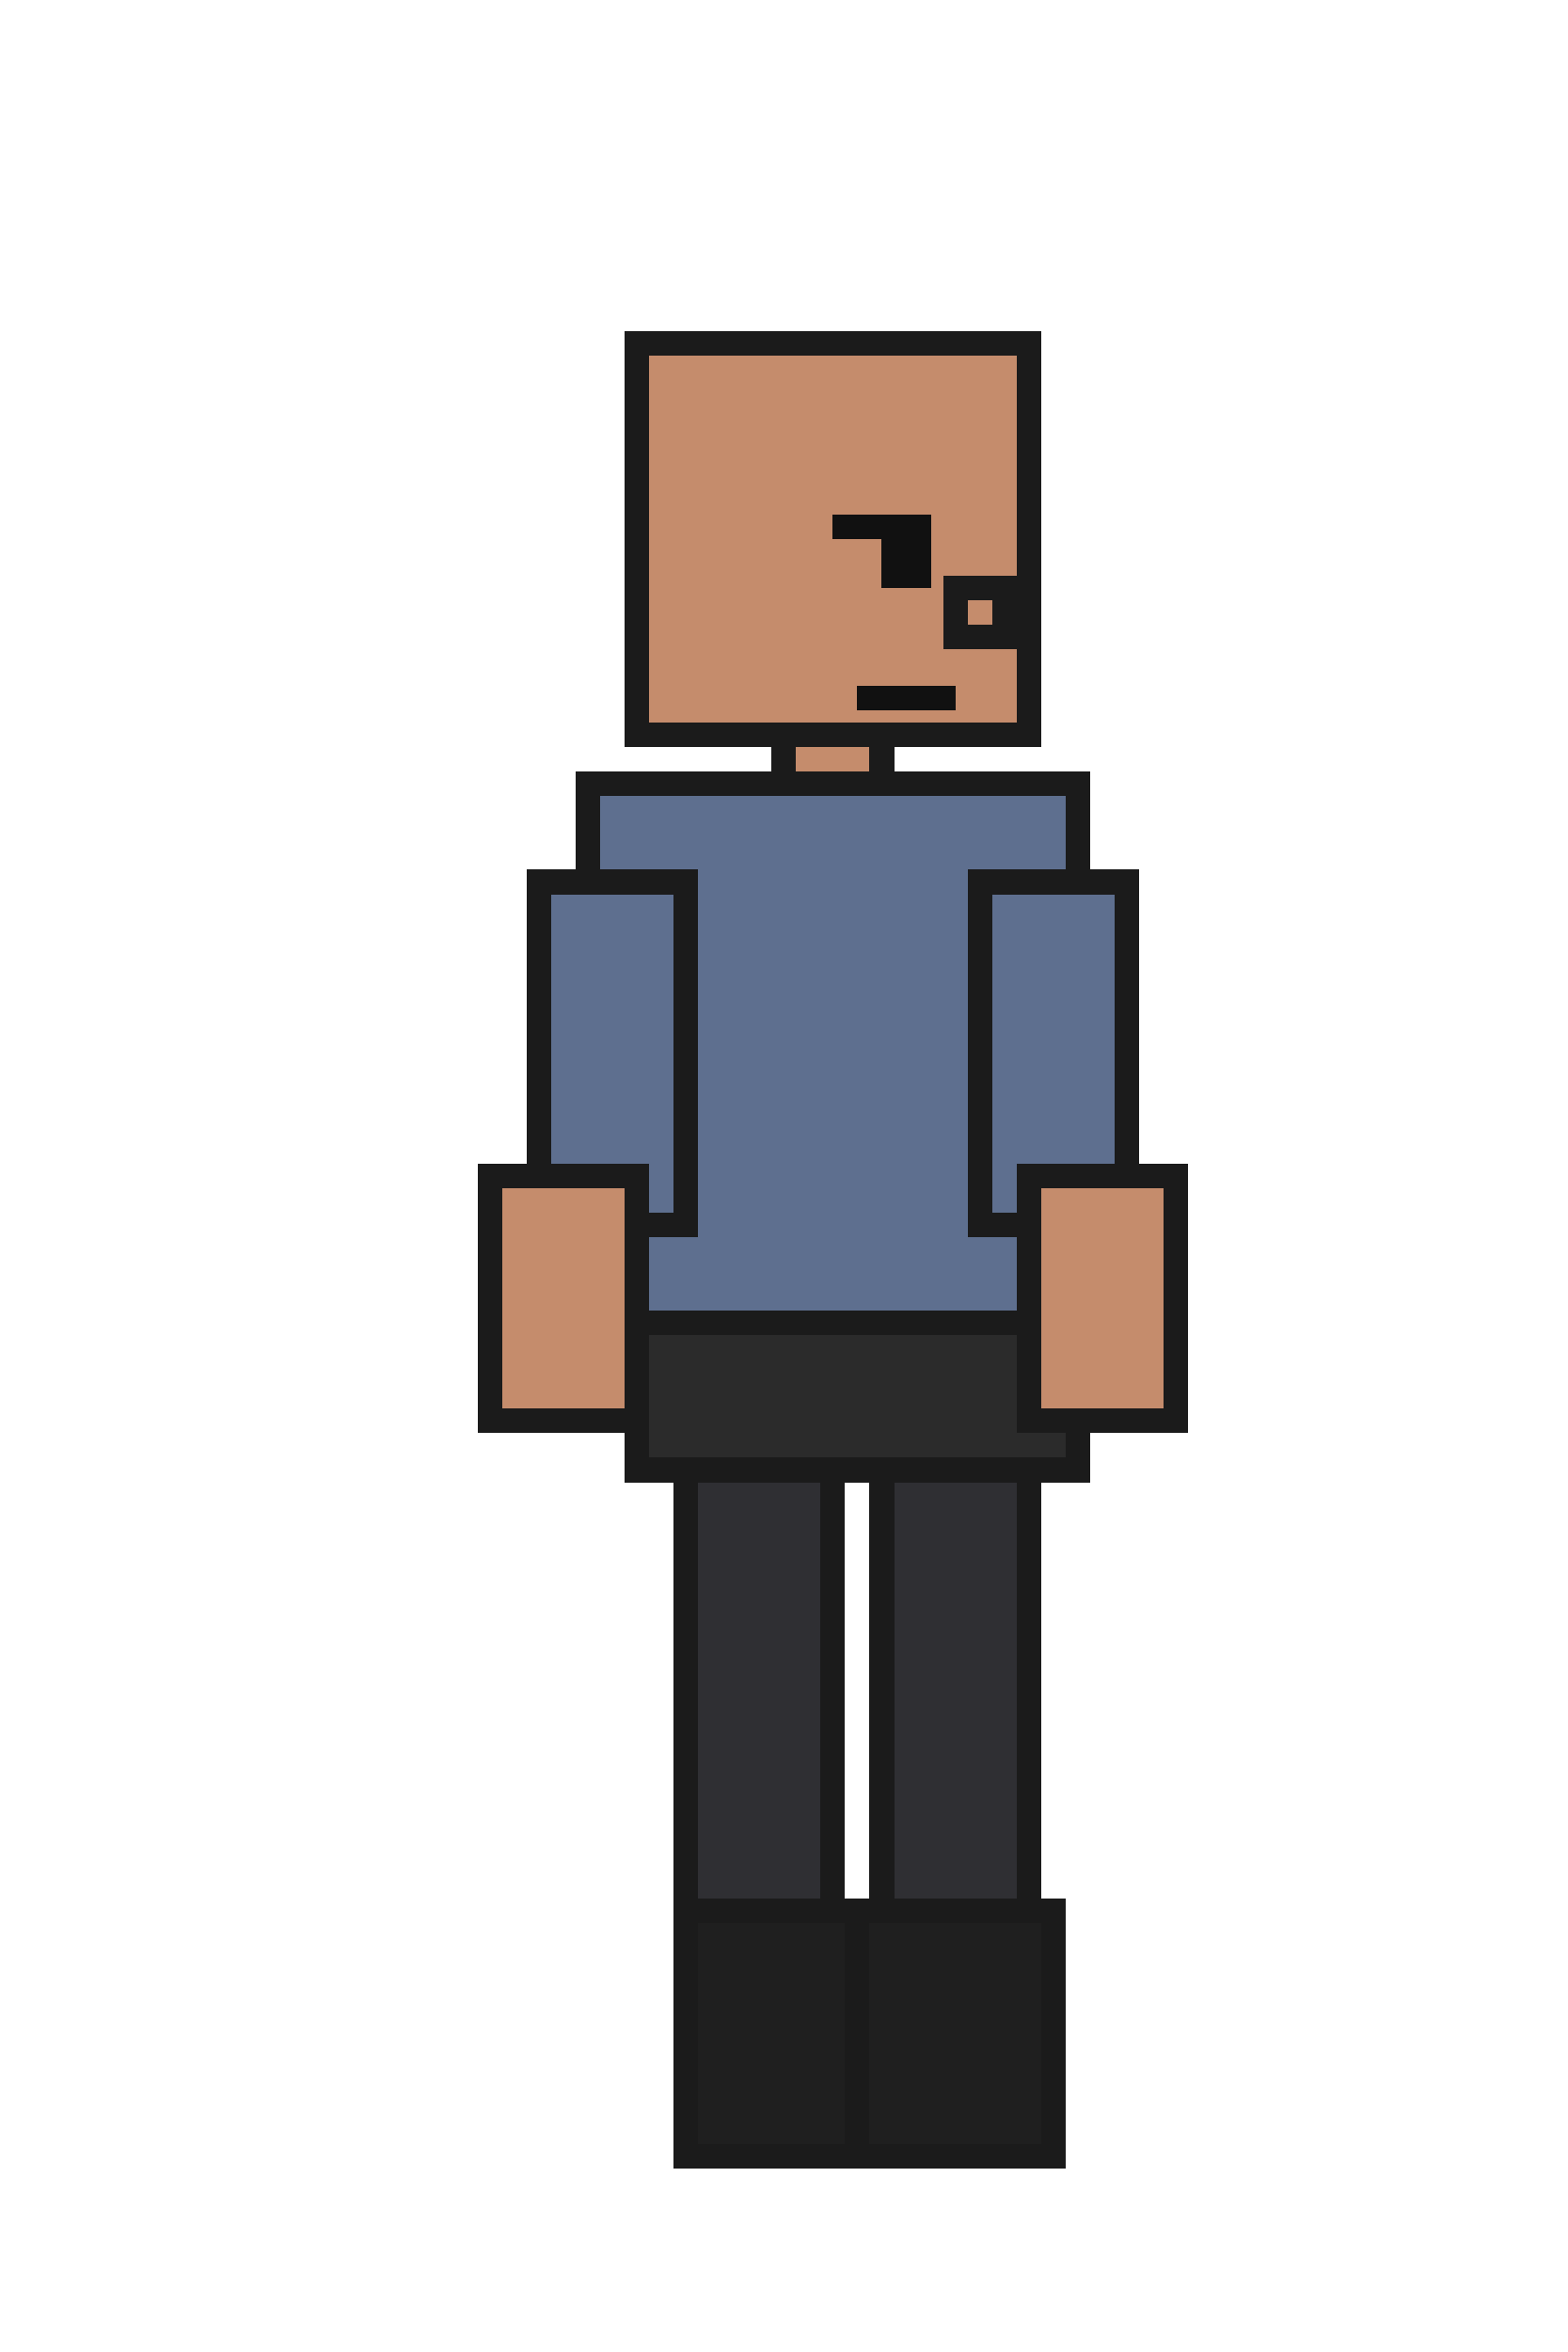
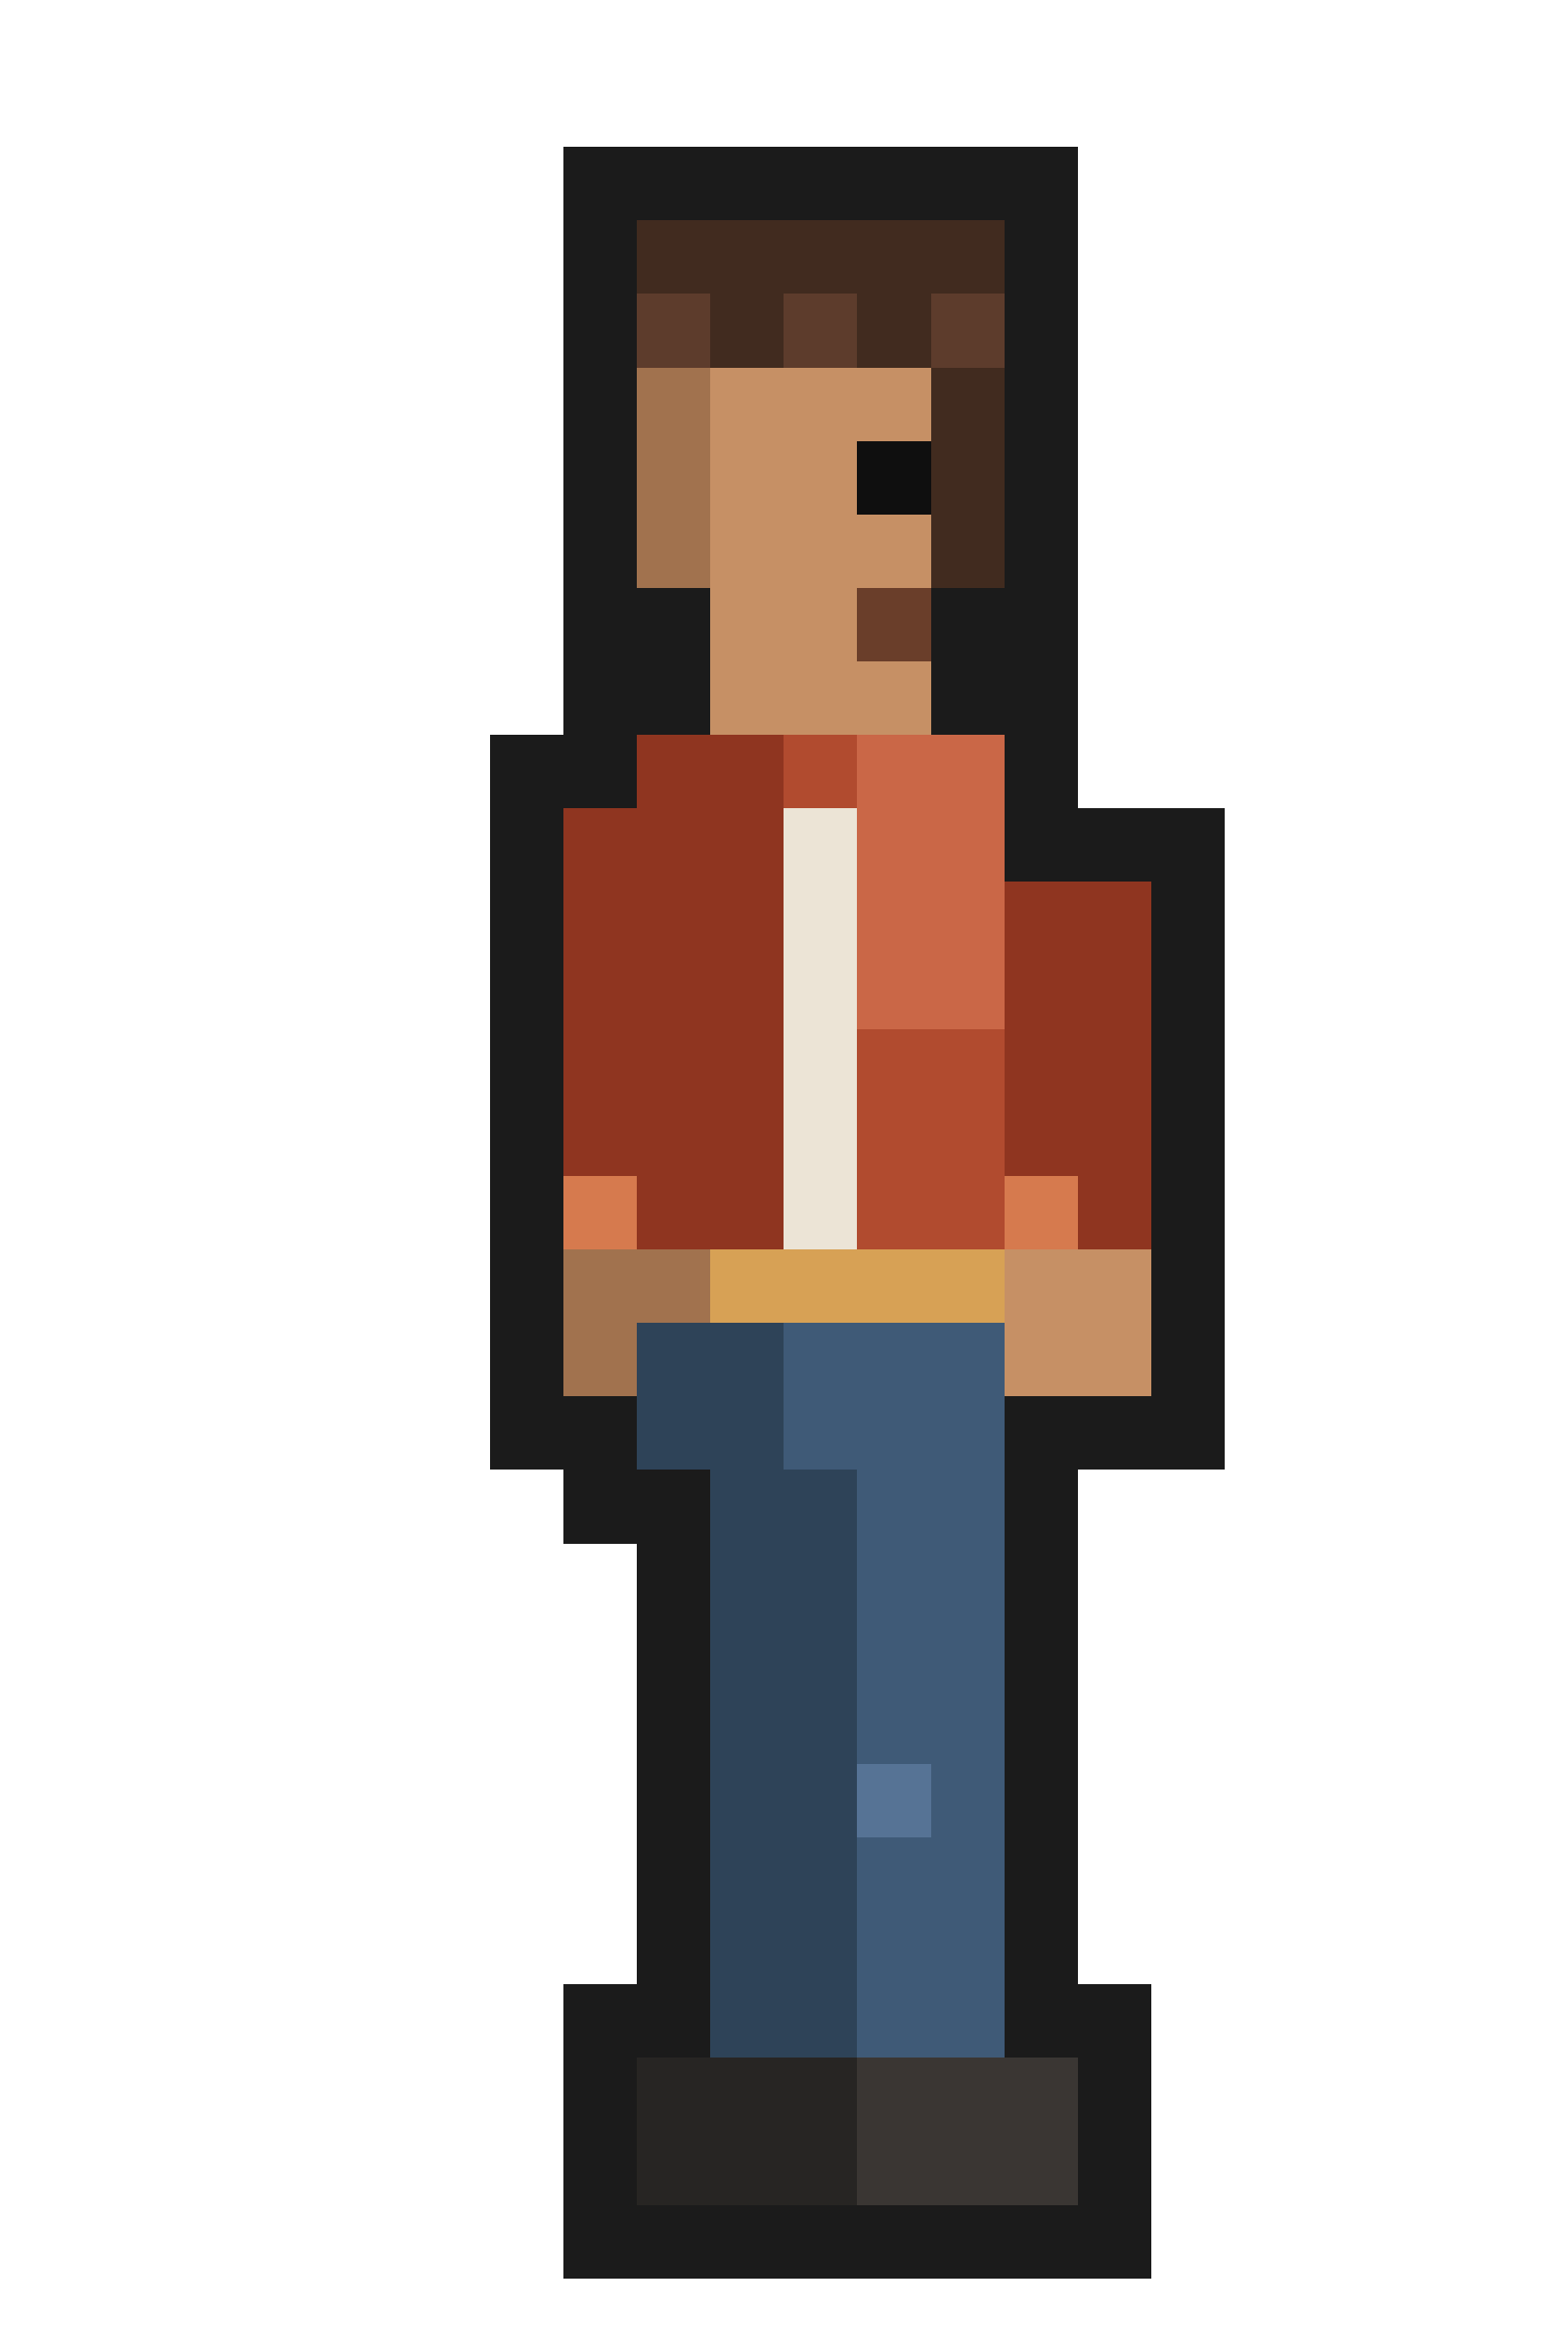
<svg xmlns="http://www.w3.org/2000/svg" width="64" height="96" viewBox="0 0 64 96" shape-rendering="crispEdges">
-   <g stroke-linejoin="miter" stroke-linecap="butt">
-     <rect x="28" y="60" width="6" height="18" fill="#2F2F33" stroke="#1b1b1b" stroke-width="1" shape-rendering="crispEdges" />
-     <rect x="28" y="78" width="7" height="10" fill="#1F1F1F" stroke="#1b1b1b" stroke-width="1" shape-rendering="crispEdges" />
-     <rect x="36" y="60" width="6" height="18" fill="#2F2F33" stroke="#1b1b1b" stroke-width="1" shape-rendering="crispEdges" />
-     <rect x="35" y="78" width="8" height="10" fill="#1F1F1F" stroke="#1b1b1b" stroke-width="1" shape-rendering="crispEdges" />
-     <rect x="24" y="32" width="20" height="22" fill="#5E6F8F" stroke="#1b1b1b" stroke-width="1" shape-rendering="crispEdges" />
-     <rect x="26" y="54" width="18" height="6" fill="#2B2B2B" stroke="#1b1b1b" stroke-width="1" shape-rendering="crispEdges" />
-     <rect x="22" y="36" width="6" height="14" fill="#5E6F8F" stroke="#1b1b1b" stroke-width="1" shape-rendering="crispEdges" />
-     <rect x="20" y="48" width="6" height="10" fill="#C58C6C" stroke="#1b1b1b" stroke-width="1" shape-rendering="crispEdges" />
-     <rect x="40" y="36" width="6" height="14" fill="#5E6F8F" stroke="#1b1b1b" stroke-width="1" shape-rendering="crispEdges" />
-     <rect x="42" y="48" width="6" height="10" fill="#C58C6C" stroke="#1b1b1b" stroke-width="1" shape-rendering="crispEdges" />
-     <rect x="26" y="14" width="16" height="16" fill="#C58C6C" stroke="#1b1b1b" stroke-width="1" shape-rendering="crispEdges" />
-     <rect x="32" y="30" width="4" height="2" fill="#C58C6C" stroke="#1b1b1b" stroke-width="1" shape-rendering="crispEdges" />
-     <rect x="36" y="22" width="2" height="2" fill="#111111" stroke="none" stroke-width="1" shape-rendering="crispEdges" />
-     <rect x="34" y="21" width="4" height="1" fill="#111111" stroke="none" stroke-width="1" shape-rendering="crispEdges" />
-     <rect x="39" y="24" width="2" height="2" fill="#C58C6C" stroke="#1b1b1b" stroke-width="1" shape-rendering="crispEdges" />
-     <rect x="35" y="28" width="4" height="1" fill="#111111" stroke="none" stroke-width="1" shape-rendering="crispEdges" />
+   <g>
+     <rect x="23" y="6" width="3" height="3" fill="#1b1b1b" />
+     <rect x="26" y="6" width="3" height="3" fill="#1b1b1b" />
+     <rect x="29" y="6" width="3" height="3" fill="#1b1b1b" />
+     <rect x="23" y="9" width="3" height="3" fill="#1b1b1b" />
+     <rect x="23" y="12" width="3" height="3" fill="#1b1b1b" />
+     <rect x="32" y="6" width="3" height="3" fill="#1b1b1b" />
+     <rect x="35" y="6" width="3" height="3" fill="#1b1b1b" />
+     <rect x="38" y="6" width="3" height="3" fill="#1b1b1b" />
+     <rect x="41" y="6" width="3" height="3" fill="#1b1b1b" />
+     <rect x="41" y="9" width="3" height="3" fill="#1b1b1b" />
+     <rect x="41" y="12" width="3" height="3" fill="#1b1b1b" />
+     <rect x="23" y="15" width="3" height="3" fill="#1b1b1b" />
+     <rect x="41" y="15" width="3" height="3" fill="#1b1b1b" />
+     <rect x="23" y="18" width="3" height="3" fill="#1b1b1b" />
+     <rect x="41" y="18" width="3" height="3" fill="#1b1b1b" />
+     <rect x="23" y="21" width="3" height="3" fill="#1b1b1b" />
+     <rect x="41" y="21" width="3" height="3" fill="#1b1b1b" />
+     <rect x="23" y="24" width="3" height="3" fill="#1b1b1b" />
+     <rect x="26" y="24" width="3" height="3" fill="#1b1b1b" />
+     <rect x="38" y="24" width="3" height="3" fill="#1b1b1b" />
+     <rect x="41" y="24" width="3" height="3" fill="#1b1b1b" />
+     <rect x="26" y="27" width="3" height="3" fill="#1b1b1b" />
+     <rect x="38" y="27" width="3" height="3" fill="#1b1b1b" />
+     <rect x="23" y="27" width="3" height="3" fill="#1b1b1b" />
+     <rect x="23" y="30" width="3" height="3" fill="#1b1b1b" />
+     <rect x="41" y="27" width="3" height="3" fill="#1b1b1b" />
+     <rect x="41" y="30" width="3" height="3" fill="#1b1b1b" />
+     <rect x="41" y="33" width="3" height="3" fill="#1b1b1b" />
+     <rect x="20" y="30" width="3" height="3" fill="#1b1b1b" />
+     <rect x="20" y="33" width="3" height="3" fill="#1b1b1b" />
+     <rect x="20" y="36" width="3" height="3" fill="#1b1b1b" />
+     <rect x="20" y="39" width="3" height="3" fill="#1b1b1b" />
+     <rect x="44" y="33" width="3" height="3" fill="#1b1b1b" />
+     <rect x="47" y="33" width="3" height="3" fill="#1b1b1b" />
+     <rect x="47" y="36" width="3" height="3" fill="#1b1b1b" />
+     <rect x="47" y="39" width="3" height="3" fill="#1b1b1b" />
+     <rect x="20" y="42" width="3" height="3" fill="#1b1b1b" />
+     <rect x="47" y="42" width="3" height="3" fill="#1b1b1b" />
+     <rect x="20" y="45" width="3" height="3" fill="#1b1b1b" />
+     <rect x="47" y="45" width="3" height="3" fill="#1b1b1b" />
+     <rect x="20" y="48" width="3" height="3" fill="#1b1b1b" />
+     <rect x="47" y="48" width="3" height="3" fill="#1b1b1b" />
+     <rect x="20" y="51" width="3" height="3" fill="#1b1b1b" />
+     <rect x="47" y="51" width="3" height="3" fill="#1b1b1b" />
+     <rect x="20" y="54" width="3" height="3" fill="#1b1b1b" />
+     <rect x="47" y="54" width="3" height="3" fill="#1b1b1b" />
+     <rect x="20" y="57" width="3" height="3" fill="#1b1b1b" />
+     <rect x="23" y="57" width="3" height="3" fill="#1b1b1b" />
+     <rect x="41" y="57" width="3" height="3" fill="#1b1b1b" />
+     <rect x="44" y="57" width="3" height="3" fill="#1b1b1b" />
+     <rect x="47" y="57" width="3" height="3" fill="#1b1b1b" />
+     <rect x="23" y="60" width="3" height="3" fill="#1b1b1b" />
+     <rect x="26" y="60" width="3" height="3" fill="#1b1b1b" />
+     <rect x="41" y="60" width="3" height="3" fill="#1b1b1b" />
+     <rect x="26" y="63" width="3" height="3" fill="#1b1b1b" />
+     <rect x="41" y="63" width="3" height="3" fill="#1b1b1b" />
+     <rect x="26" y="66" width="3" height="3" fill="#1b1b1b" />
+     <rect x="41" y="66" width="3" height="3" fill="#1b1b1b" />
+     <rect x="26" y="69" width="3" height="3" fill="#1b1b1b" />
+     <rect x="41" y="69" width="3" height="3" fill="#1b1b1b" />
+     <rect x="26" y="72" width="3" height="3" fill="#1b1b1b" />
+     <rect x="41" y="72" width="3" height="3" fill="#1b1b1b" />
+     <rect x="26" y="75" width="3" height="3" fill="#1b1b1b" />
+     <rect x="41" y="75" width="3" height="3" fill="#1b1b1b" />
+     <rect x="26" y="78" width="3" height="3" fill="#1b1b1b" />
+     <rect x="41" y="78" width="3" height="3" fill="#1b1b1b" />
+     <rect x="26" y="81" width="3" height="3" fill="#1b1b1b" />
+     <rect x="41" y="81" width="3" height="3" fill="#1b1b1b" />
+     <rect x="23" y="81" width="3" height="3" fill="#1b1b1b" />
+     <rect x="23" y="84" width="3" height="3" fill="#1b1b1b" />
+     <rect x="23" y="87" width="3" height="3" fill="#1b1b1b" />
+     <rect x="44" y="81" width="3" height="3" fill="#1b1b1b" />
+     <rect x="44" y="84" width="3" height="3" fill="#1b1b1b" />
+     <rect x="44" y="87" width="3" height="3" fill="#1b1b1b" />
+     <rect x="23" y="90" width="3" height="3" fill="#1b1b1b" />
+     <rect x="26" y="90" width="3" height="3" fill="#1b1b1b" />
+     <rect x="29" y="90" width="3" height="3" fill="#1b1b1b" />
+     <rect x="32" y="90" width="3" height="3" fill="#1b1b1b" />
+     <rect x="35" y="90" width="3" height="3" fill="#1b1b1b" />
+     <rect x="38" y="90" width="3" height="3" fill="#1b1b1b" />
+     <rect x="41" y="90" width="3" height="3" fill="#1b1b1b" />
+     <rect x="44" y="90" width="3" height="3" fill="#1b1b1b" />
+     <rect x="26" y="9" width="3" height="3" fill="#412b1f" />
+     <rect x="29" y="9" width="3" height="3" fill="#412b1f" />
+     <rect x="32" y="9" width="3" height="3" fill="#412b1f" />
+     <rect x="35" y="9" width="3" height="3" fill="#412b1f" />
+     <rect x="38" y="9" width="3" height="3" fill="#412b1f" />
+     <rect x="26" y="12" width="3" height="3" fill="#5d3c2c" />
+     <rect x="29" y="12" width="3" height="3" fill="#412b1f" />
+     <rect x="32" y="12" width="3" height="3" fill="#5d3c2c" />
+     <rect x="35" y="12" width="3" height="3" fill="#412b1f" />
+     <rect x="38" y="12" width="3" height="3" fill="#5d3c2c" />
+     <rect x="26" y="15" width="3" height="3" fill="#a1724e" />
+     <rect x="29" y="15" width="3" height="3" fill="#c69065" />
+     <rect x="32" y="15" width="3" height="3" fill="#c69065" />
+     <rect x="35" y="15" width="3" height="3" fill="#c69065" />
+     <rect x="38" y="15" width="3" height="3" fill="#412b1f" />
+     <rect x="26" y="18" width="3" height="3" fill="#a1724e" />
+     <rect x="29" y="18" width="3" height="3" fill="#c69065" />
+     <rect x="32" y="18" width="3" height="3" fill="#c69065" />
+     <rect x="35" y="18" width="3" height="3" fill="#0f0f0f" />
+     <rect x="38" y="18" width="3" height="3" fill="#412b1f" />
+     <rect x="26" y="21" width="3" height="3" fill="#a1724e" />
+     <rect x="29" y="21" width="3" height="3" fill="#c69065" />
+     <rect x="32" y="21" width="3" height="3" fill="#c69065" />
+     <rect x="35" y="21" width="3" height="3" fill="#c69065" />
+     <rect x="38" y="21" width="3" height="3" fill="#412b1f" />
+     <rect x="29" y="24" width="3" height="3" fill="#c69065" />
+     <rect x="32" y="24" width="3" height="3" fill="#c69065" />
+     <rect x="35" y="24" width="3" height="3" fill="#6a3e2a" />
+     <rect x="29" y="27" width="3" height="3" fill="#c69065" />
+     <rect x="32" y="27" width="3" height="3" fill="#c69065" />
+     <rect x="35" y="27" width="3" height="3" fill="#c69065" />
+     <rect x="26" y="30" width="3" height="3" fill="#8f3520" />
+     <rect x="29" y="30" width="3" height="3" fill="#8f3520" />
+     <rect x="32" y="30" width="3" height="3" fill="#b14b2f" />
+     <rect x="35" y="30" width="3" height="3" fill="#ca6747" />
+     <rect x="38" y="30" width="3" height="3" fill="#ca6747" />
+     <rect x="23" y="33" width="3" height="3" fill="#8f3520" />
+     <rect x="26" y="33" width="3" height="3" fill="#8f3520" />
+     <rect x="29" y="33" width="3" height="3" fill="#8f3520" />
+     <rect x="32" y="33" width="3" height="3" fill="#ece4d6" />
+     <rect x="35" y="33" width="3" height="3" fill="#ca6747" />
+     <rect x="38" y="33" width="3" height="3" fill="#ca6747" />
+     <rect x="23" y="36" width="3" height="3" fill="#8f3520" />
+     <rect x="26" y="36" width="3" height="3" fill="#8f3520" />
+     <rect x="29" y="36" width="3" height="3" fill="#8f3520" />
+     <rect x="32" y="36" width="3" height="3" fill="#ece4d6" />
+     <rect x="35" y="36" width="3" height="3" fill="#ca6747" />
+     <rect x="38" y="36" width="3" height="3" fill="#ca6747" />
+     <rect x="41" y="36" width="3" height="3" fill="#8f3520" />
+     <rect x="44" y="36" width="3" height="3" fill="#8f3520" />
+     <rect x="23" y="39" width="3" height="3" fill="#8f3520" />
+     <rect x="26" y="39" width="3" height="3" fill="#8f3520" />
+     <rect x="29" y="39" width="3" height="3" fill="#8f3520" />
+     <rect x="32" y="39" width="3" height="3" fill="#ece4d6" />
+     <rect x="35" y="39" width="3" height="3" fill="#ca6747" />
+     <rect x="38" y="39" width="3" height="3" fill="#ca6747" />
+     <rect x="41" y="39" width="3" height="3" fill="#8f3520" />
+     <rect x="44" y="39" width="3" height="3" fill="#8f3520" />
+     <rect x="23" y="42" width="3" height="3" fill="#8f3520" />
+     <rect x="26" y="42" width="3" height="3" fill="#8f3520" />
+     <rect x="29" y="42" width="3" height="3" fill="#8f3520" />
+     <rect x="32" y="42" width="3" height="3" fill="#ece4d6" />
+     <rect x="35" y="42" width="3" height="3" fill="#b14b2f" />
+     <rect x="38" y="42" width="3" height="3" fill="#b14b2f" />
+     <rect x="41" y="42" width="3" height="3" fill="#8f3520" />
+     <rect x="44" y="42" width="3" height="3" fill="#8f3520" />
+     <rect x="23" y="45" width="3" height="3" fill="#8f3520" />
+     <rect x="26" y="45" width="3" height="3" fill="#8f3520" />
+     <rect x="29" y="45" width="3" height="3" fill="#8f3520" />
+     <rect x="32" y="45" width="3" height="3" fill="#ece4d6" />
+     <rect x="35" y="45" width="3" height="3" fill="#b14b2f" />
+     <rect x="38" y="45" width="3" height="3" fill="#b14b2f" />
+     <rect x="41" y="45" width="3" height="3" fill="#8f3520" />
+     <rect x="44" y="45" width="3" height="3" fill="#8f3520" />
+     <rect x="23" y="48" width="3" height="3" fill="#d67a4e" />
+     <rect x="26" y="48" width="3" height="3" fill="#8f3520" />
+     <rect x="29" y="48" width="3" height="3" fill="#8f3520" />
+     <rect x="32" y="48" width="3" height="3" fill="#ece4d6" />
+     <rect x="35" y="48" width="3" height="3" fill="#b14b2f" />
+     <rect x="38" y="48" width="3" height="3" fill="#b14b2f" />
+     <rect x="41" y="48" width="3" height="3" fill="#d67a4e" />
+     <rect x="44" y="48" width="3" height="3" fill="#8f3520" />
+     <rect x="23" y="51" width="3" height="3" fill="#a1724e" />
+     <rect x="26" y="51" width="3" height="3" fill="#a1724e" />
+     <rect x="29" y="51" width="3" height="3" fill="#d7a155" />
+     <rect x="32" y="51" width="3" height="3" fill="#d7a155" />
+     <rect x="35" y="51" width="3" height="3" fill="#d7a155" />
+     <rect x="38" y="51" width="3" height="3" fill="#d7a155" />
+     <rect x="41" y="51" width="3" height="3" fill="#c69065" />
+     <rect x="44" y="51" width="3" height="3" fill="#c69065" />
+     <rect x="23" y="54" width="3" height="3" fill="#a1724e" />
+     <rect x="26" y="54" width="3" height="3" fill="#2e4358" />
+     <rect x="29" y="54" width="3" height="3" fill="#2e4358" />
+     <rect x="32" y="54" width="3" height="3" fill="#3f5a77" />
+     <rect x="35" y="54" width="3" height="3" fill="#3f5a77" />
+     <rect x="38" y="54" width="3" height="3" fill="#3f5a77" />
+     <rect x="41" y="54" width="3" height="3" fill="#c69065" />
+     <rect x="44" y="54" width="3" height="3" fill="#c69065" />
+     <rect x="26" y="57" width="3" height="3" fill="#2e4358" />
+     <rect x="29" y="57" width="3" height="3" fill="#2e4358" />
+     <rect x="32" y="57" width="3" height="3" fill="#3f5a77" />
+     <rect x="35" y="57" width="3" height="3" fill="#3f5a77" />
+     <rect x="38" y="57" width="3" height="3" fill="#3f5a77" />
+     <rect x="29" y="60" width="3" height="3" fill="#2e4358" />
+     <rect x="32" y="60" width="3" height="3" fill="#2e4358" />
+     <rect x="35" y="60" width="3" height="3" fill="#3f5a77" />
+     <rect x="38" y="60" width="3" height="3" fill="#3f5a77" />
+     <rect x="29" y="63" width="3" height="3" fill="#2e4358" />
+     <rect x="32" y="63" width="3" height="3" fill="#2e4358" />
+     <rect x="35" y="63" width="3" height="3" fill="#3f5a77" />
+     <rect x="38" y="63" width="3" height="3" fill="#3f5a77" />
+     <rect x="29" y="66" width="3" height="3" fill="#2e4358" />
+     <rect x="32" y="66" width="3" height="3" fill="#2e4358" />
+     <rect x="35" y="66" width="3" height="3" fill="#3f5a77" />
+     <rect x="38" y="66" width="3" height="3" fill="#3f5a77" />
+     <rect x="29" y="69" width="3" height="3" fill="#2e4358" />
+     <rect x="32" y="69" width="3" height="3" fill="#2e4358" />
+     <rect x="35" y="69" width="3" height="3" fill="#3f5a77" />
+     <rect x="38" y="69" width="3" height="3" fill="#3f5a77" />
+     <rect x="29" y="72" width="3" height="3" fill="#2e4358" />
+     <rect x="32" y="72" width="3" height="3" fill="#2e4358" />
+     <rect x="35" y="72" width="3" height="3" fill="#567395" />
+     <rect x="38" y="72" width="3" height="3" fill="#3f5a77" />
+     <rect x="29" y="75" width="3" height="3" fill="#2e4358" />
+     <rect x="32" y="75" width="3" height="3" fill="#2e4358" />
+     <rect x="35" y="75" width="3" height="3" fill="#3f5a77" />
+     <rect x="38" y="75" width="3" height="3" fill="#3f5a77" />
+     <rect x="29" y="78" width="3" height="3" fill="#2e4358" />
+     <rect x="32" y="78" width="3" height="3" fill="#2e4358" />
+     <rect x="35" y="78" width="3" height="3" fill="#3f5a77" />
+     <rect x="38" y="78" width="3" height="3" fill="#3f5a77" />
+     <rect x="29" y="81" width="3" height="3" fill="#2e4358" />
+     <rect x="32" y="81" width="3" height="3" fill="#2e4358" />
+     <rect x="35" y="81" width="3" height="3" fill="#3f5a77" />
+     <rect x="38" y="81" width="3" height="3" fill="#3f5a77" />
+     <rect x="26" y="84" width="3" height="3" fill="#272523" />
+     <rect x="29" y="84" width="3" height="3" fill="#272523" />
+     <rect x="32" y="84" width="3" height="3" fill="#272523" />
+     <rect x="35" y="84" width="3" height="3" fill="#3a3633" />
+     <rect x="38" y="84" width="3" height="3" fill="#3a3633" />
+     <rect x="41" y="84" width="3" height="3" fill="#3a3633" />
+     <rect x="26" y="87" width="3" height="3" fill="#272523" />
+     <rect x="29" y="87" width="3" height="3" fill="#272523" />
+     <rect x="32" y="87" width="3" height="3" fill="#272523" />
+     <rect x="35" y="87" width="3" height="3" fill="#3a3633" />
+     <rect x="38" y="87" width="3" height="3" fill="#3a3633" />
+     <rect x="41" y="87" width="3" height="3" fill="#3a3633" />
  </g>
</svg>
